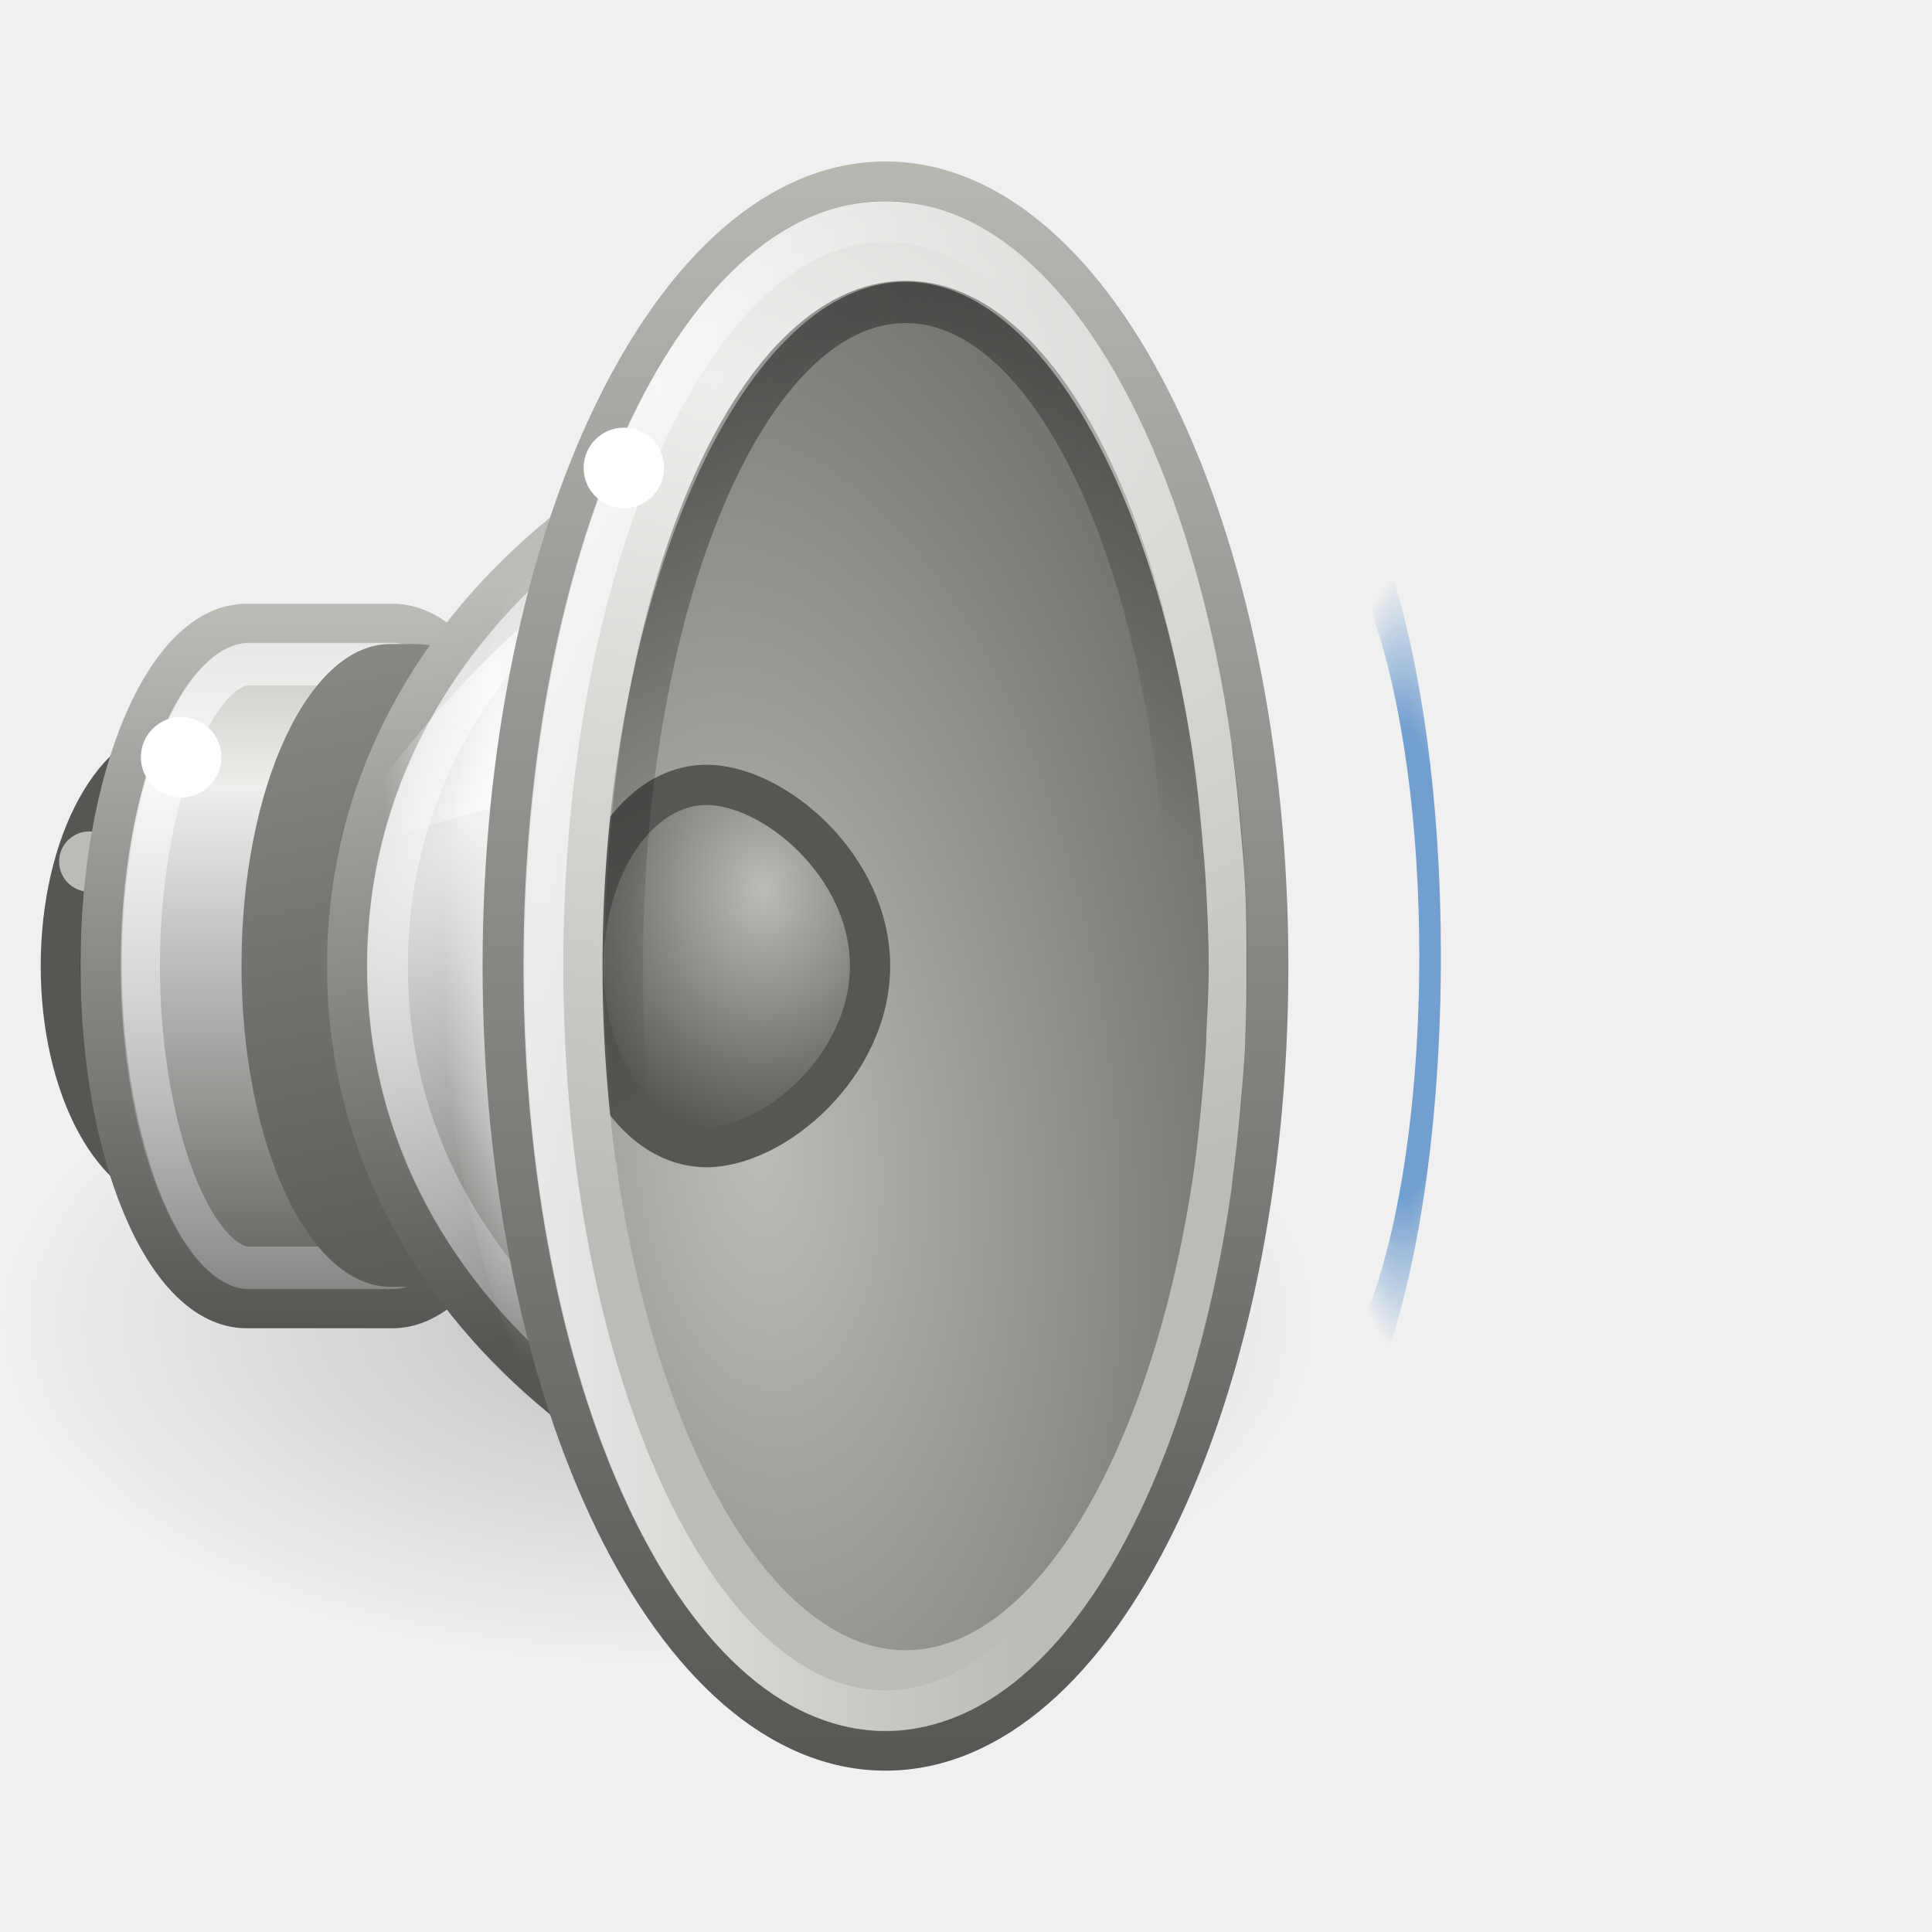
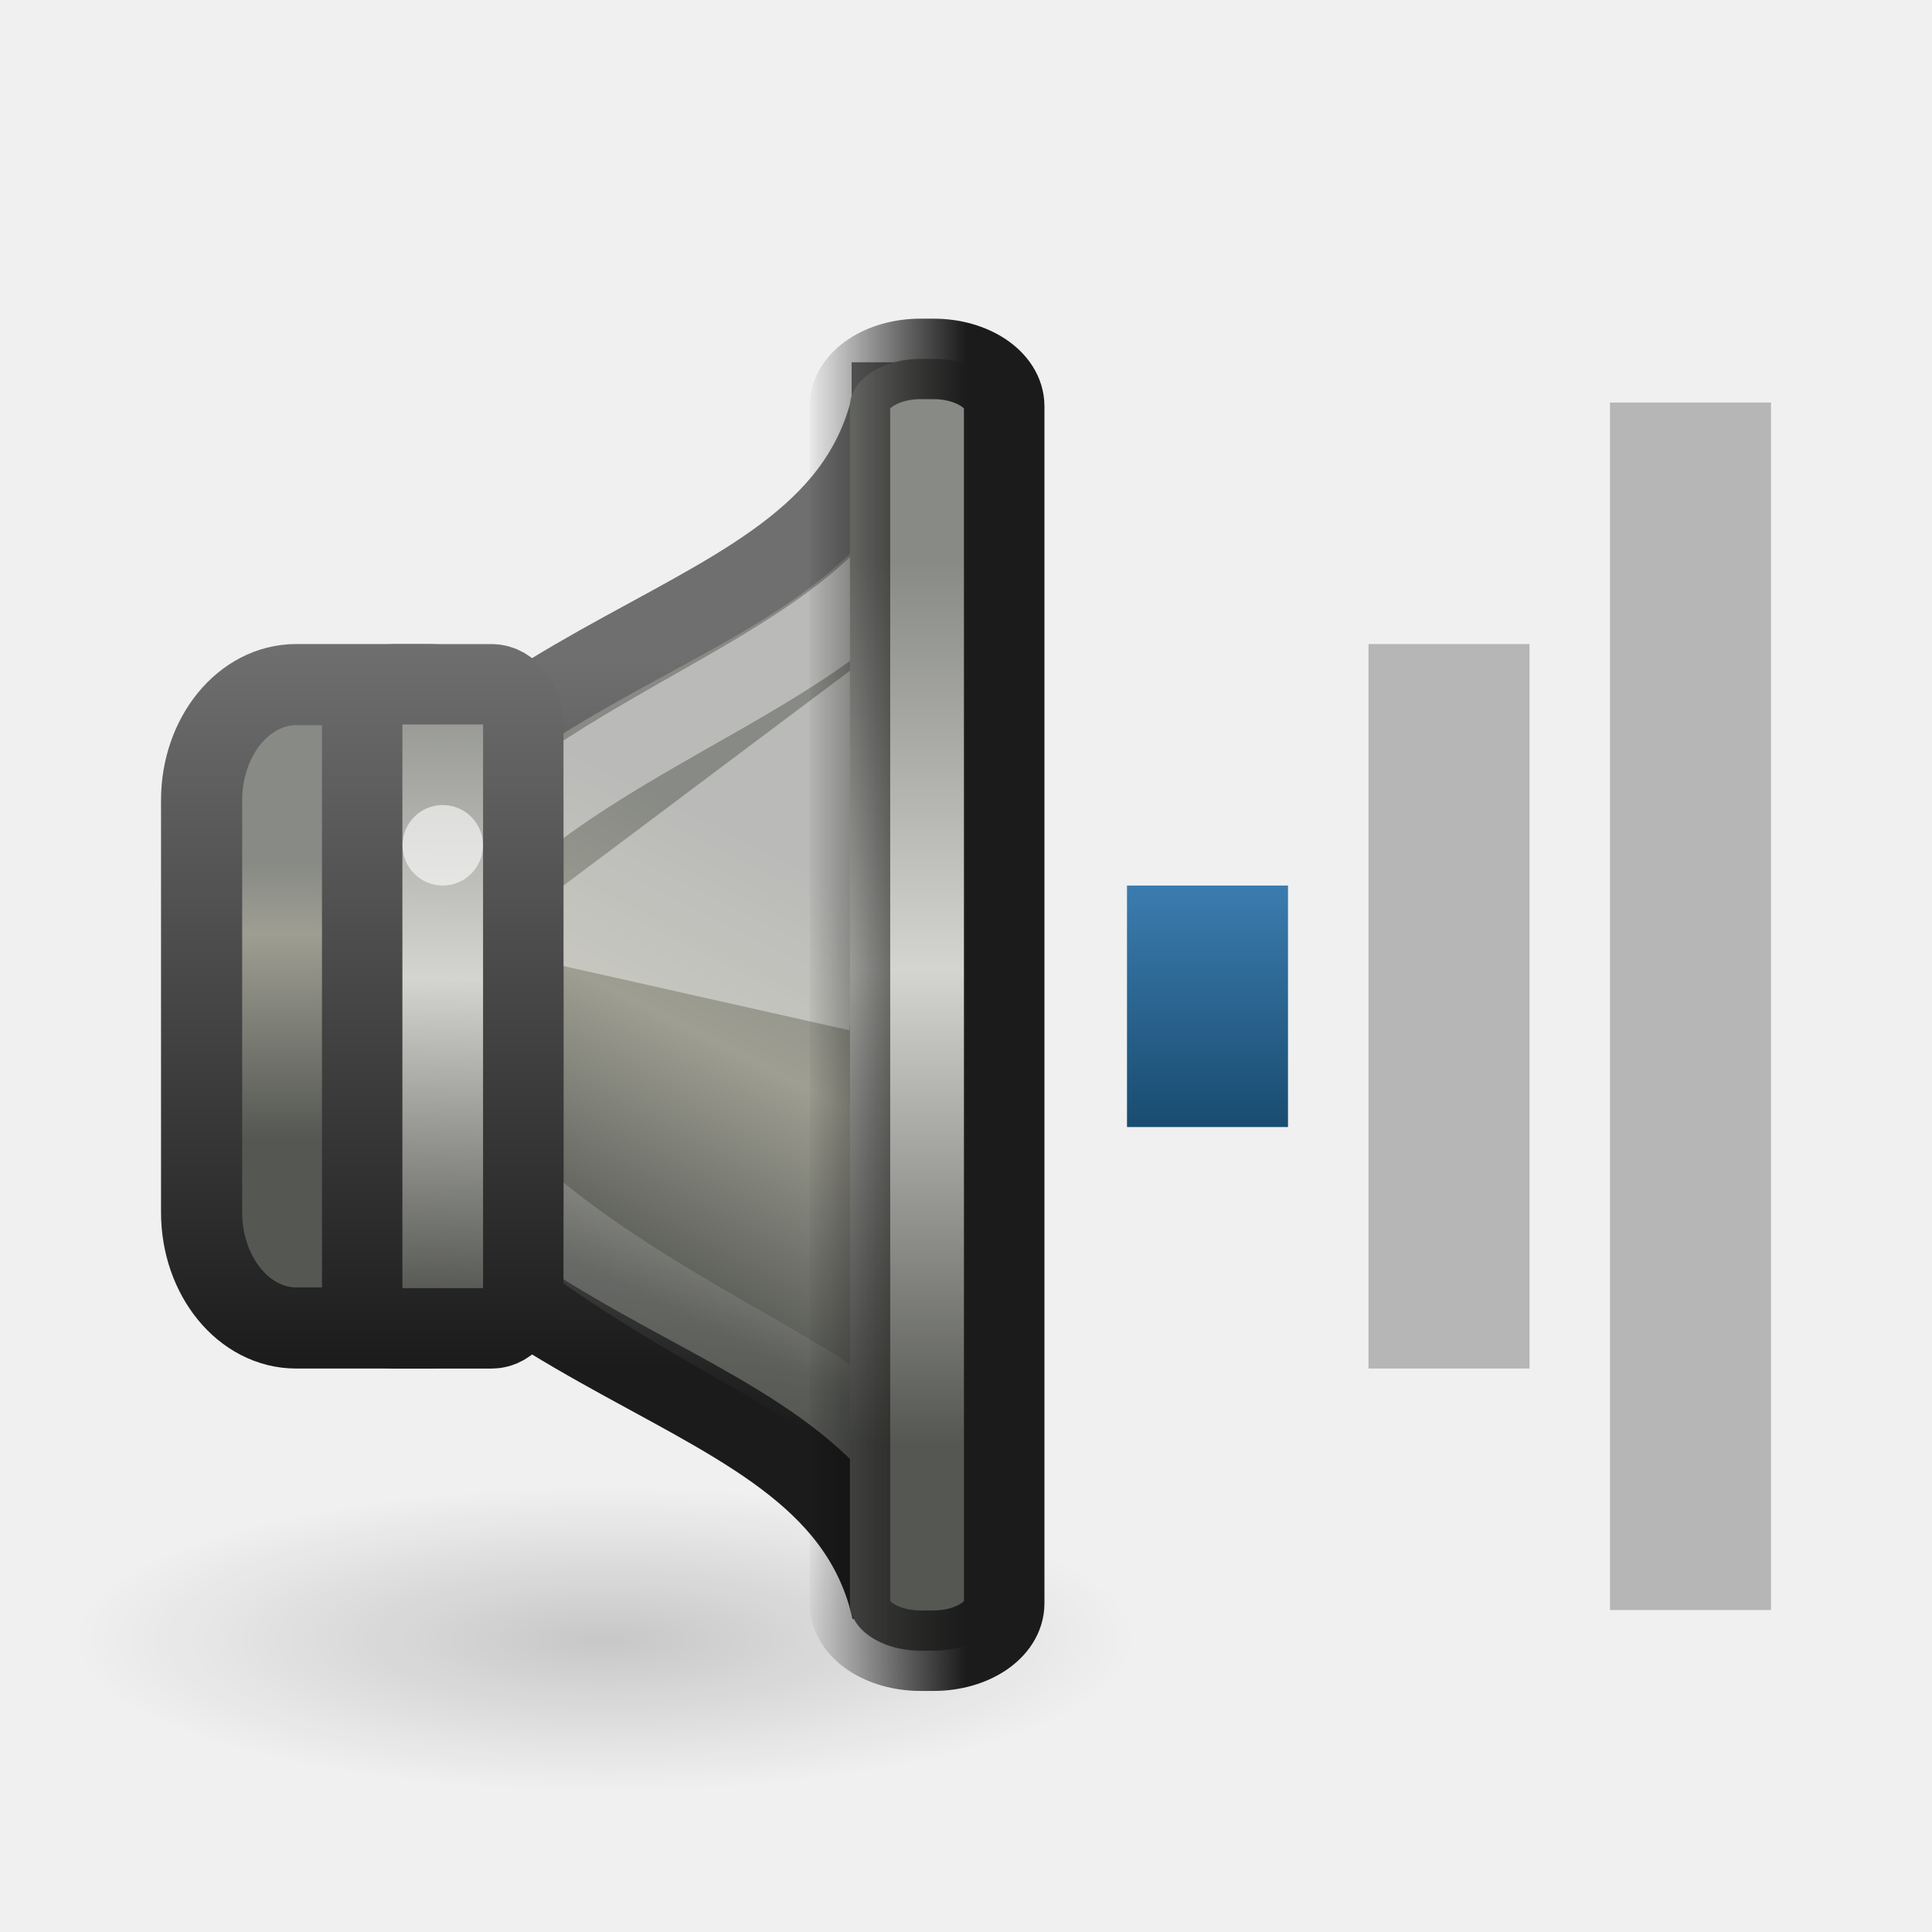
- <svg xmlns="http://www.w3.org/2000/svg" id="svg2" height="48" width="48" version="1.0">
+ <svg xmlns="http://www.w3.org/2000/svg" xmlns:xlink="http://www.w3.org/1999/xlink" version="1.0" width="24" height="24" id="svg2">
  <defs id="defs4">
-     <linearGradient id="linearGradient6393" y2="32.629" gradientUnits="userSpaceOnUse" x2="16.188" gradientTransform="translate(-28)" y1="18.812" x1="17.25">
-       <stop id="stop6389" style="stop-color:#fff" offset="0" />
-       <stop id="stop6391" style="stop-color:#fff;stop-opacity:0" offset="1" />
+     <linearGradient id="linearGradient3759">
+       <stop id="stop3761" style="stop-color:#888a85;stop-opacity:1" offset="0" />
+       <stop id="stop3763" style="stop-color:#d4d4d0;stop-opacity:1" offset="0.464" />
+       <stop id="stop3765" style="stop-color:#555753;stop-opacity:1" offset="1" />
    </linearGradient>
-     <radialGradient id="radialGradient8199" gradientUnits="userSpaceOnUse" cy="22.5" cx="7.14" gradientTransform="matrix(1.9148 -.50619 .65484 2.477 -48.624 -29.619)" r="6">
-       <stop id="stop9088" offset="0" />
-       <stop id="stop9090" style="stop-opacity:0" offset="1" />
-     </radialGradient>
-     <radialGradient id="radialGradient21684" gradientUnits="userSpaceOnUse" cy="21.844" cx="20.844" r="2.906">
-       <stop id="stop21624" style="stop-color:#3465a4;stop-opacity:0" offset="0" />
-       <stop id="stop21630" style="stop-color:#3465a4;stop-opacity:0" offset=".855" />
-       <stop id="stop21626" style="stop-color:#3465a4" offset="1" />
-     </radialGradient>
-     <radialGradient id="radialGradient21686" gradientUnits="userSpaceOnUse" cy="21.844" cx="20.844" r="2.906">
-       <stop id="stop21664" style="stop-color:#3465a4;stop-opacity:0" offset="0" />
-       <stop id="stop21666" style="stop-color:#3465a4;stop-opacity:0" offset=".819" />
-       <stop id="stop21668" style="stop-color:#3465a4" offset="1" />
-     </radialGradient>
-     <radialGradient id="radialGradient21688" gradientUnits="userSpaceOnUse" cy="21.844" cx="20.844" r="2.906">
-       <stop id="stop21646" style="stop-color:#3465a4;stop-opacity:0" offset="0" />
-       <stop id="stop21648" style="stop-color:#3465a4;stop-opacity:0" offset=".735" />
-       <stop id="stop21650" style="stop-color:#3465a4" offset="1" />
-     </radialGradient>
-     <linearGradient id="linearGradient5545" y2="14.001" gradientUnits="userSpaceOnUse" x2="78.5" gradientTransform="matrix(.90625 0 0 1 -65.922 19)" y1="-4.006" x1="78.5">
-       <stop id="stop2795" style="stop-color:#babdb6" offset="0" />
-       <stop id="stop2801" style="stop-color:#eeeeec" offset=".253" />
-       <stop id="stop2797" style="stop-color:#555753" offset="1" />
+     <linearGradient id="linearGradient2864">
+       <stop id="stop2866" style="stop-color:#888a85;stop-opacity:1" offset="0" />
+       <stop id="stop2868" style="stop-color:#9e9e92;stop-opacity:1" offset="0.43" />
+       <stop id="stop2870" style="stop-color:#555753;stop-opacity:1" offset="1" />
    </linearGradient>
-     <linearGradient id="linearGradient5547" y2="-4.009" gradientUnits="userSpaceOnUse" x2="80.062" gradientTransform="matrix(.90625 0 0 1 -65.922 19)" y1="14" x1="80.062">
-       <stop id="stop5535" style="stop-color:#555753" offset="0" />
-       <stop id="stop5537" style="stop-color:#babdb6" offset="1" />
+     <linearGradient id="linearGradient3637">
+       <stop id="stop3639" style="stop-color:#888a85;stop-opacity:1" offset="0" />
+       <stop id="stop3641" style="stop-color:#d4d4d0;stop-opacity:1" offset="0.509" />
+       <stop id="stop3643" style="stop-color:#555753;stop-opacity:1" offset="1" />
    </linearGradient>
-     <linearGradient id="linearGradient6537" y2="39.884" gradientUnits="userSpaceOnUse" x2="3.845" y1="15.561" x1="3.845">
-       <stop id="stop6533" style="stop-color:#fff" offset="0" />
-       <stop id="stop6535" style="stop-color:#fff;stop-opacity:0" offset="1" />
+     <linearGradient x1="8" y1="7" x2="8" y2="10" id="linearGradient3598-8" xlink:href="#linearGradient3592-7" gradientUnits="userSpaceOnUse" gradientTransform="translate(6,3)" />
+     <linearGradient id="linearGradient3592-7">
+       <stop id="stop3594-1" style="stop-color:#3b7caf;stop-opacity:1" offset="0" />
+       <stop id="stop3596-7" style="stop-color:#194c70;stop-opacity:1" offset="1" />
    </linearGradient>
-     <linearGradient id="linearGradient6545" y2="12.064" gradientUnits="userSpaceOnUse" x2="4.643" gradientTransform="matrix(.91146 0 0 .87879 2.7005 4.6667)" y1="33.047" x1="7.75">
-       <stop id="stop6629" style="stop-color:#555753" offset="0" />
-       <stop id="stop6631" style="stop-color:#babdb6" offset="1" />
+     <radialGradient cx="7.955" cy="19.437" r="6.452" fx="7.955" fy="19.437" id="radialGradient5631" xlink:href="#linearGradient5625" gradientUnits="userSpaceOnUse" gradientTransform="matrix(1,0,0,0.2876712,0,13.84535)" />
+     <linearGradient id="linearGradient5625">
+       <stop id="stop5627" style="stop-color:#000000;stop-opacity:1" offset="0" />
+       <stop id="stop5629" style="stop-color:#000000;stop-opacity:0" offset="1" />
    </linearGradient>
-     <radialGradient id="radialGradient6553" gradientUnits="userSpaceOnUse" cy="18.817" cx="9.32" gradientTransform="matrix(.71325 .52215 -.92808 1.1785 22.517 -6.7083)" r="12.5">
-       <stop id="stop6635" style="stop-color:#eeeeec" offset="0" />
-       <stop id="stop6637" style="stop-color:#61635f" offset="1" />
-     </radialGradient>
-     <linearGradient id="linearGradient6579" y2="47.497" gradientUnits="userSpaceOnUse" x2="12.198" y1="9.26" x1="12.198">
-       <stop id="stop6575" style="stop-color:#fff" offset="0" />
-       <stop id="stop6577" style="stop-color:#fff;stop-opacity:0" offset="1" />
+     <linearGradient x1="15.332" y1="19.608" x2="11.418" y2="28.91" id="linearGradient9150" xlink:href="#linearGradient2864" gradientUnits="userSpaceOnUse" gradientTransform="matrix(0.4802041,0,0,0.5749477,304.6977,175.0637)" />
+     <linearGradient id="linearGradient3608-2">
+       <stop id="stop3610-7" style="stop-color:#1b1b1b;stop-opacity:1" offset="0" />
+       <stop id="stop3612-2" style="stop-color:#6f6f6f;stop-opacity:1" offset="1" />
    </linearGradient>
-     <radialGradient id="radialGradient6595" gradientUnits="userSpaceOnUse" cy="30.233" cx="23.165" gradientTransform="matrix(1.7346 -.16988 .32776 3.6175 -27.429 -73.697)" r="8.189">
-       <stop id="stop6669" style="stop-color:#babdb6" offset="0" />
-       <stop id="stop6671" style="stop-color:#555753" offset="1" />
-     </radialGradient>
-     <radialGradient id="radialGradient6603" gradientUnits="userSpaceOnUse" cy="20.434" cx="20.884" gradientTransform="matrix(1.3094 0 0 1.5605 -8.3886 -9.7845)" r="4">
-       <stop id="stop6591" style="stop-color:#babdb6" offset="0" />
-       <stop id="stop6593" style="stop-color:#555753" offset="1" />
-     </radialGradient>
-     <linearGradient id="linearGradient6641" y2="21.75" gradientUnits="userSpaceOnUse" x2="11.438" gradientTransform="matrix(.66667 0 0 1 2 -1)" y1="20.334" x1="20.226">
-       <stop id="stop6381" style="stop-color:#fff;stop-opacity:0" offset="0" />
-       <stop id="stop21606" style="stop-color:#fff" offset=".5" />
-       <stop id="stop6383" style="stop-color:#fff;stop-opacity:0" offset="1" />
+     <linearGradient x1="3.889" y1="18.937" x2="3.889" y2="25.947" id="linearGradient9147" xlink:href="#linearGradient10872" gradientUnits="userSpaceOnUse" gradientTransform="matrix(0.4947742,0,0,0.4902913,305.3097,177.4418)" />
+     <linearGradient id="linearGradient10872">
+       <stop id="stop10874" style="stop-color:#888a85;stop-opacity:1" offset="0" />
+       <stop id="stop10876" style="stop-color:#9e9e92;stop-opacity:1" offset="0.253" />
+       <stop id="stop10878" style="stop-color:#555753;stop-opacity:1" offset="1" />
    </linearGradient>
-     <radialGradient id="radialGradient6657" gradientUnits="userSpaceOnUse" cy="27.053" cx="23.987" gradientTransform="matrix(-.24329 0 0 -1.2543 25.221 61.871)" r="7.75">
-       <stop id="stop6653" style="stop-color:#fff" offset="0" />
-       <stop id="stop6655" style="stop-color:#fff;stop-opacity:0" offset="1" />
-     </radialGradient>
-     <linearGradient id="linearGradient6558" y2="14" gradientUnits="userSpaceOnUse" x2="77.125" gradientTransform="translate(-70,2)" y1="31.561" x1="80.693">
-       <stop id="stop6548" style="stop-color:#555753" offset="0" />
-       <stop id="stop6550" style="stop-color:#888a85" offset="1" />
+     <linearGradient x1="12.25" y1="19.75" x2="10.875" y2="33.125" id="linearGradient9143" xlink:href="#linearGradient21598" gradientUnits="userSpaceOnUse" gradientTransform="matrix(0.3772723,0,0,0.4726962,306.3428,177.7643)" />
+     <linearGradient id="linearGradient21598">
+       <stop id="stop21600" style="stop-color:#ffffff;stop-opacity:1" offset="0" />
+       <stop id="stop21602" style="stop-color:#ffffff;stop-opacity:0" offset="1" />
    </linearGradient>
-     <radialGradient id="radialGradient6625" gradientUnits="userSpaceOnUse" cy="42.261" cx="30.685" gradientTransform="matrix(3.9866 0.117 0 -2.53 -104.63 112.74)" r="8.228">
-       <stop id="stop6609" style="stop-color:#eeeeec" offset="0" />
-       <stop id="stop6611" style="stop-color:#babdb6" offset="1" />
-     </radialGradient>
-     <linearGradient id="linearGradient6634" y2="26.354" gradientUnits="userSpaceOnUse" x2="29.893" y1="12.159" x1="23.238">
-       <stop id="stop6630" offset="0" />
-       <stop id="stop6632" style="stop-opacity:0" offset="1" />
+     <linearGradient x1="0.032" y1="24.093" x2="-0.176" y2="34.165" id="linearGradient10047" xlink:href="#linearGradient3637" gradientUnits="userSpaceOnUse" gradientTransform="matrix(0.8631137,0,0,0.8010292,305.9571,164.7008)" />
+     <linearGradient x1="20.46" y1="13.925" x2="20.46" y2="32.599" id="linearGradient9130" xlink:href="#linearGradient3759" gradientUnits="userSpaceOnUse" gradientTransform="matrix(0.9980931,0,0,0.588451,294.077,174.7599)" />
+     <linearGradient x1="313.981" y1="187" x2="311.982" y2="187" id="linearGradient4248" xlink:href="#linearGradient4242" gradientUnits="userSpaceOnUse" gradientTransform="translate(0.9999923,0)" />
+     <linearGradient id="linearGradient4242">
+       <stop id="stop4244" style="stop-color:#1b1b1b;stop-opacity:1" offset="0" />
+       <stop id="stop4246" style="stop-color:#000000;stop-opacity:0" offset="1" />
    </linearGradient>
-     <linearGradient id="linearGradient6706" y2="25.699" gradientUnits="userSpaceOnUse" x2="28.555" y1="25.587" x1="17.5">
-       <stop id="stop6702" style="stop-color:#fff" offset="0" />
-       <stop id="stop6704" style="stop-color:#fff;stop-opacity:0" offset="1" />
-     </linearGradient>
-     <linearGradient id="linearGradient6801" y2=".31" gradientUnits="userSpaceOnUse" x2="33.431" y1="45.052" x1="33.431">
-       <stop id="stop6645" style="stop-color:#555753" offset="0" />
-       <stop id="stop6647" style="stop-color:#d3d7cf" offset="1" />
-     </linearGradient>
-     <radialGradient id="radialGradient6984" gradientUnits="userSpaceOnUse" cy="22.656" cx="60.641" gradientTransform="matrix(2.1455 0 0 3.0192 -69.461 -45.747)" r="2.619">
-       <stop id="stop6960" style="stop-color:#729fcf" offset="0" />
-       <stop id="stop6966" style="stop-color:#729fcf" offset="0.6" />
-       <stop id="stop6962" style="stop-color:#729fcf;stop-opacity:0" offset="1" />
-     </radialGradient>
-     <radialGradient id="radialGradient7118" gradientUnits="userSpaceOnUse" cy="36.863" cx="11.402" gradientTransform="matrix(1 0 0 .33058 0 24.677)" r="10.695">
-       <stop id="stop17125" offset="0" />
-       <stop id="stop17127" style="stop-opacity:0" offset="1" />
-     </radialGradient>
+     <linearGradient x1="309.982" y1="193" x2="309.982" y2="184" id="linearGradient3635" xlink:href="#linearGradient3608-2" gradientUnits="userSpaceOnUse" />
+     <linearGradient x1="310.18" y1="192.994" x2="310.18" y2="184.185" id="linearGradient3651" xlink:href="#linearGradient3608-2" gradientUnits="userSpaceOnUse" />
+     <linearGradient x1="307.482" y1="193" x2="307.482" y2="184" id="linearGradient3659" xlink:href="#linearGradient3608-2" gradientUnits="userSpaceOnUse" />
  </defs>
-   <g id="layer3" style="display:none">
-     <path id="path7288" style="opacity:.83;fill:url(#radialGradient8199);display:inline;fill-rule:evenodd" d="m-8.219 10.5l-12 12 12 12 0-24z" />
-     <path id="path2791" style="opacity:.768;stroke:url(#linearGradient6393);stroke-width:1px;display:inline;fill:none" d="m-7 10.5l-12 12 12 12v-24z" />
-     <path id="path21580" style="opacity:.633;fill:#fce94f;display:inline;fill-rule:evenodd" d="m19.375 9c-0.174 0.053-0.306 0.197-0.344 0.375-0.703 2.579-2.427 3.587-4.687 5.094-2.261 1.507-4.985 3.474-7.282 7.812-0.067 0.138-0.067 0.3 0 0.438 2.297 4.338 5.021 6.305 7.282 7.812 2.26 1.507 3.984 2.515 4.687 5.094 0.08 0.221 0.302 0.357 0.535 0.327s0.413-0.218 0.434-0.452v-26c0.005-0.157-0.064-0.308-0.187-0.406-0.123-0.098-0.286-0.133-0.438-0.094z" transform="translate(-42)" />
-     <path id="path21676" style="stroke:#000;stroke-width:1px;display:inline;fill:none" d="m-47.5 22.5l27.5-30.5v64l-27.5-33.5z" />
-     <path id="path21678" style="stroke-linejoin:round;stroke-dashoffset:1.2;stroke:#204a87;stroke-linecap:round;stroke-width:.125;display:inline;fill:url(#radialGradient21684)" d="m23.688 21.844a2.844 2.844 0 1 1 -5.688 0 2.844 2.844 0 1 1 5.688 0z" transform="matrix(7.9904 0 0 7.9904 -220.77 -152.04)" />
-     <path id="path21680" style="stroke-linejoin:round;stroke-dashoffset:1.2;stroke:#204a87;stroke-linecap:round;stroke-width:.181;display:inline;fill:url(#radialGradient21686)" d="m23.688 21.844a2.844 2.844 0 1 1 -5.688 0 2.844 2.844 0 1 1 5.688 0z" transform="matrix(5.5288 0 0 5.5288 -169.46 -98.271)" />
-     <path id="path21682" style="stroke-linejoin:round;stroke-dashoffset:1.2;stroke:#204a87;stroke-linecap:round;stroke-width:.292;display:inline;fill:url(#radialGradient21688)" d="m23.688 21.844a2.844 2.844 0 1 1 -5.688 0 2.844 2.844 0 1 1 5.688 0z" transform="matrix(3.419 0 0 3.419 -125.49 -52.183)" />
-   </g>
-   <g id="layer1">
-     <path id="path16236" style="opacity:.2;fill:url(#radialGradient7118)" d="m22.097 36.863a10.695 3.535 0 1 1 -21.39 0 10.695 3.535 0 1 1 21.39 0z" transform="matrix(1.5366 0 0 2.42 -1.1723 -56.385)" />
-     <path id="path5330" style="stroke:#555753;stroke-linecap:round;stroke-width:1.303;fill:#2e3436" d="m8 25a4 7 0 1 1 -8 0 4 7 0 1 1 8 0z" transform="matrix(.75 0 0 .78571 1.5 4.3572)" />
-     <path id="path6659" style="fill:#babdb6" d="m4.5 20.75a0.75 0.75 0 1 1 -1.5 0 0.75 0.75 0 1 1 1.5 0z" transform="translate(-1.5312 .65625)" />
-     <path id="path2766" style="stroke:url(#linearGradient5547);stroke-linecap:round;fill:url(#linearGradient5545)" d="m6.125 15.5c-2.001 0-3.625 3.808-3.625 8.5s1.624 8.5 3.625 8.5h3.625c2.001 0 3.625-3.808 3.625-8.5s-1.624-8.5-3.625-8.5h-3.625z" />
-     <path id="path5556" style="opacity:.6;stroke:url(#linearGradient6537);stroke-linecap:round;stroke-width:1.058;fill:none" d="m5.5 14.5c-0.526 0-1.266 0.546-1.906 1.906-0.64 1.361-1.094 3.376-1.094 5.594s0.454 4.233 1.094 5.594c0.64 1.36 1.38 1.906 1.906 1.906h4c0.526 0 1.266-0.546 1.906-1.906 0.64-1.361 1.094-3.376 1.094-5.594s-0.454-4.233-1.094-5.594c-0.64-1.36-1.38-1.906-1.906-1.906h-4z" transform="matrix(.89375 0 0 1 1.2656 2)" />
-     <path id="path6556" style="fill:url(#linearGradient6558)" d="m9.697 16c-2.041 0-3.697 3.577-3.697 7.984 0 4.408 1.656 7.985 3.697 7.985h0.637c2.041 0 3.697-3.577 3.697-7.985 0-4.407-1.656-7.984-3.697-7.984h-0.637z" />
-     <path id="path1871" style="stroke:url(#linearGradient6545);stroke-linecap:round;fill:url(#radialGradient6553)" d="m8.625 24c0 9.227 9.187 14.5 14.875 14.5 3.938 0 7-6.496 7-14.5s-3.062-14.5-7-14.5c-5.688 0-14.875 5.273-14.875 14.5z" />
-     <path id="path6649" style="fill:url(#radialGradient6657)" d="m33 27.938a7.75 16.562 0 1 1 -15.5 0 7.75 16.562 0 1 1 15.5 0z" transform="matrix(1.3226 0 0 1.0264 -12.145 -4.6755)" />
-     <path id="path6639" style="opacity:.734;fill:url(#linearGradient6641);fill-rule:evenodd" d="m16 13.375c-2.583 1.395-5.458 4.196-8 8.125 2.7-1.126 5.491-1.96 8-1.75v-6.375z" />
-     <path id="path6567" style="opacity:.586;stroke:url(#linearGradient6579);stroke-linecap:round;stroke-width:1.127;fill:none" d="m22.812 6.5c-2.795 0-6.724 1.433-9.843 4.094-3.12 2.66-5.469 6.48-5.469 11.406s2.349 8.746 5.469 11.406c3.119 2.661 7.048 4.094 9.843 4.094 1.583 0 3.233-1.444 4.532-4.25 1.298-2.806 2.156-6.821 2.156-11.25s-0.858-8.444-2.156-11.25c-1.299-2.806-2.949-4.25-4.532-4.25z" transform="matrix(.90341 0 0 .87097 2.8494 4.8387)" />
-     <path id="path1873" style="stroke:url(#linearGradient6801);stroke-linecap:round;stroke-width:.832;fill:url(#radialGradient6595)" d="m33 27.938a7.75 16.562 0 1 1 -15.5 0 7.75 16.562 0 1 1 15.5 0z" transform="matrix(1.2258 0 0 1.1774 -8.9516 -8.8925)" />
-     <path id="path3672" style="stroke:#555753;stroke-linecap:round;fill:url(#radialGradient6603)" d="m21.616 24c0 2.484-2.383 4.5-4.066 4.5-1.684 0-3.05-2.016-3.05-4.5s1.366-4.5 3.05-4.5c1.683 0 4.066 2.016 4.066 4.5z" />
-     <path id="path6605" style="fill:url(#radialGradient6625)" d="m22 5c-2.632 0-4.858 2.25-6.438 5.688-1.579 3.437-2.531 8.142-2.531 13.312s0.952 9.875 2.531 13.312c1.58 3.438 3.806 5.688 6.438 5.688s4.858-2.25 6.438-5.688c0.987-2.148 1.737-4.811 2.156-7.75 0.013-0.092 0.018-0.187 0.031-0.281 0.076-0.567 0.136-1.131 0.187-1.719 0.051-0.546 0.098-1.093 0.126-1.656 0.001-0.031-0.002-0.062 0-0.094 0.027-0.595 0.031-1.2 0.031-1.812 0-0.644-0.001-1.28-0.031-1.906-0.026-0.557-0.078-1.115-0.126-1.656-0.051-0.588-0.111-1.152-0.187-1.719-0.013-0.095-0.017-0.187-0.031-0.281-0.419-2.939-1.169-5.602-2.156-7.75-1.58-3.438-3.806-5.688-6.438-5.688zm0.5 2c1.922 0 3.78 1.766 5.188 4.844 0.879 1.924 1.576 4.335 1.968 7.031 0.079 0.539 0.134 1.095 0.188 1.656 0.047 0.526 0.099 1.054 0.125 1.594 0.032 0.62 0.062 1.236 0.062 1.875 0 0.596-0.034 1.17-0.062 1.75-0.002 0.041 0.002 0.084 0 0.125-0.028 0.537-0.075 1.073-0.125 1.594-0.054 0.561-0.109 1.117-0.188 1.656-0.392 2.696-1.089 5.107-1.968 7.031-1.408 3.078-3.266 4.844-5.188 4.844s-3.78-1.766-5.188-4.844c-1.407-3.078-2.343-7.39-2.343-12.156s0.936-9.078 2.343-12.156c1.408-3.078 3.266-4.844 5.188-4.844z" />
-     <path id="path6615" style="opacity:.366;stroke:url(#linearGradient6634);stroke-linecap:round;stroke-width:1.054;fill:none" d="m33 27.938a7.75 16.562 0 1 1 -15.5 0 7.75 16.562 0 1 1 15.5 0z" transform="matrix(.90323 0 0 .99623 -.30645 -3.8321)" />
-     <path id="path6661" style="fill:#fff" d="m21.5 13.5a1 1 0 1 1 -2 0 1 1 0 1 1 2 0z" transform="translate(-16,5.3125)" />
-     <path id="path6698" style="opacity:.655;stroke:url(#linearGradient6706);stroke-linecap:round;stroke-width:.903;fill:none" d="m33 27.938a7.75 16.562 0 1 1 -15.5 0 7.75 16.562 0 1 1 15.5 0z" transform="matrix(1.0968 0 0 1.117 -5.6936 -7.2057)" />
-     <path id="path5501" style="fill:#fff" d="m21.5 13.5a1 1 0 1 1 -2 0 1 1 0 1 1 2 0z" transform="translate(-5,-1.875)" />
-   </g>
-   <g id="layer2">
-     <g id="g28807" style="stroke:#729fcf" transform="matrix(.35351 0 0 1.2243 13.436 -3.801)">
-       <path id="path27920" style="stroke-linejoin:round;stroke-dashoffset:1.2;stroke:url(#radialGradient6984);stroke-linecap:round;stroke-width:1.52;fill:none" d="m58.781 30.156c2.27-1.78 3.719-4.55 3.719-7.656 0-2.939-1.312-5.56-3.375-7.344" />
+   <g transform="translate(0.9999997,1.000476)" id="g2855">
+     <rect width="2" height="15" rx="0" ry="0" x="19" y="4" id="rect2384-5-2" style="opacity:0.4;fill:#606060;fill-opacity:1;fill-rule:nonzero;stroke:none;stroke-width:2;marker:none;visibility:visible;display:inline;overflow:visible;enable-background:accumulate" />
+     <rect width="2" height="9" rx="0" ry="0" x="16" y="7" id="rect3158-0-6" style="opacity:0.4;fill:#606060;fill-opacity:1;fill-rule:nonzero;stroke:none;stroke-width:2;marker:none;visibility:visible;display:inline;overflow:visible;enable-background:accumulate" />
+     <rect width="2" height="3" rx="0" ry="0" x="13" y="10" id="rect3162-9-1" style="fill:url(#linearGradient3598-8);fill-opacity:1;fill-rule:nonzero;stroke:none;stroke-width:2;marker:none;visibility:visible;display:inline;overflow:visible;enable-background:accumulate" />
+     <g transform="matrix(1.000011,0,0,1,-303.9851,-177)" id="g4019" style="display:inline;enable-background:new">
+       <path d="m 14.407,19.437 a 6.452,1.856 0 1 1 -12.905,0 6.452,1.856 0 1 1 12.905,0 z" transform="matrix(1.020547,0,0,1.020548,302.3781,176.5286)" id="path5623" style="opacity:0.169;fill:url(#radialGradient5631);fill-opacity:1;stroke:none;display:inline;enable-background:new" />
+       <path d="m 314.061,181 c -0.72,3.162 -5.601,2.613 -7.762,7.5 2.161,4.887 7.042,4.338 7.762,7.5 l -1.9e-4,-15 z" id="path1887" style="fill:url(#linearGradient9150);fill-opacity:1;fill-rule:evenodd;stroke:url(#linearGradient3651);stroke-width:1;stroke-linecap:butt;stroke-linejoin:miter;stroke-miterlimit:4;stroke-opacity:1;stroke-dasharray:none;display:inline;enable-background:new" />
+       <rect width="3.992" height="7.992" rx="1.175" ry="1.438" x="305.486" y="184.504" id="rect1898" style="fill:url(#linearGradient9147);fill-opacity:1;stroke:url(#linearGradient3659);stroke-width:1.008;stroke-linecap:round;stroke-linejoin:miter;stroke-miterlimit:4;stroke-opacity:1;stroke-dasharray:none;stroke-dashoffset:1.2;display:inline;enable-background:new" />
+       <path d="m 314.386,182.724 c -1.548,2.087 -5.241,2.535 -6.789,5.676 1.385,3.6 6.385,4.6 6.641,5.998 l -0.161,-11.434 0.309,-0.24 z" id="path21595" style="opacity:0.42;fill:none;stroke:url(#linearGradient9143);stroke-width:1;stroke-linecap:butt;stroke-linejoin:miter;stroke-miterlimit:4;stroke-opacity:1;stroke-dasharray:none;display:inline;enable-background:new" />
+       <rect width="2.001" height="8.001" rx="0.392" ry="0.529" x="307.481" y="184.5" id="rect1881" style="fill:url(#linearGradient10047);fill-opacity:1;stroke:url(#linearGradient3635);stroke-width:0.999;stroke-linecap:round;stroke-linejoin:miter;stroke-miterlimit:4;stroke-opacity:1;stroke-dasharray:none;stroke-dashoffset:1.2;display:inline;enable-background:new" />
+       <path d="m 309.982,188 3.551,0.798 0.449,-4.798 -4,3 0,1 z" id="path4732" style="opacity:0.42;fill:#ffffff;fill-opacity:1;fill-rule:evenodd;stroke:none;display:inline;enable-background:new" />
+       <rect width="1.916" height="16.047" rx="0.878" ry="0.588" x="313.54" y="180.458" id="rect1889" style="fill:url(#linearGradient9130);fill-opacity:1;stroke:url(#linearGradient4248);stroke-width:1;stroke-linecap:round;stroke-linejoin:miter;stroke-miterlimit:4;stroke-opacity:1;stroke-dasharray:none;stroke-dashoffset:1.2;display:inline;enable-background:new" />
+       <path d="m 4,10.5 a 0.5,0.5 0 1 1 -1,0 0.5,0.5 0 1 1 1,0 z" transform="matrix(0.999999,0,0,1,304.9816,176)" id="path5619" style="opacity:0.6;fill:#ffffff;fill-opacity:1;stroke:none;display:inline;enable-background:new" />
    </g>
  </g>
</svg>
